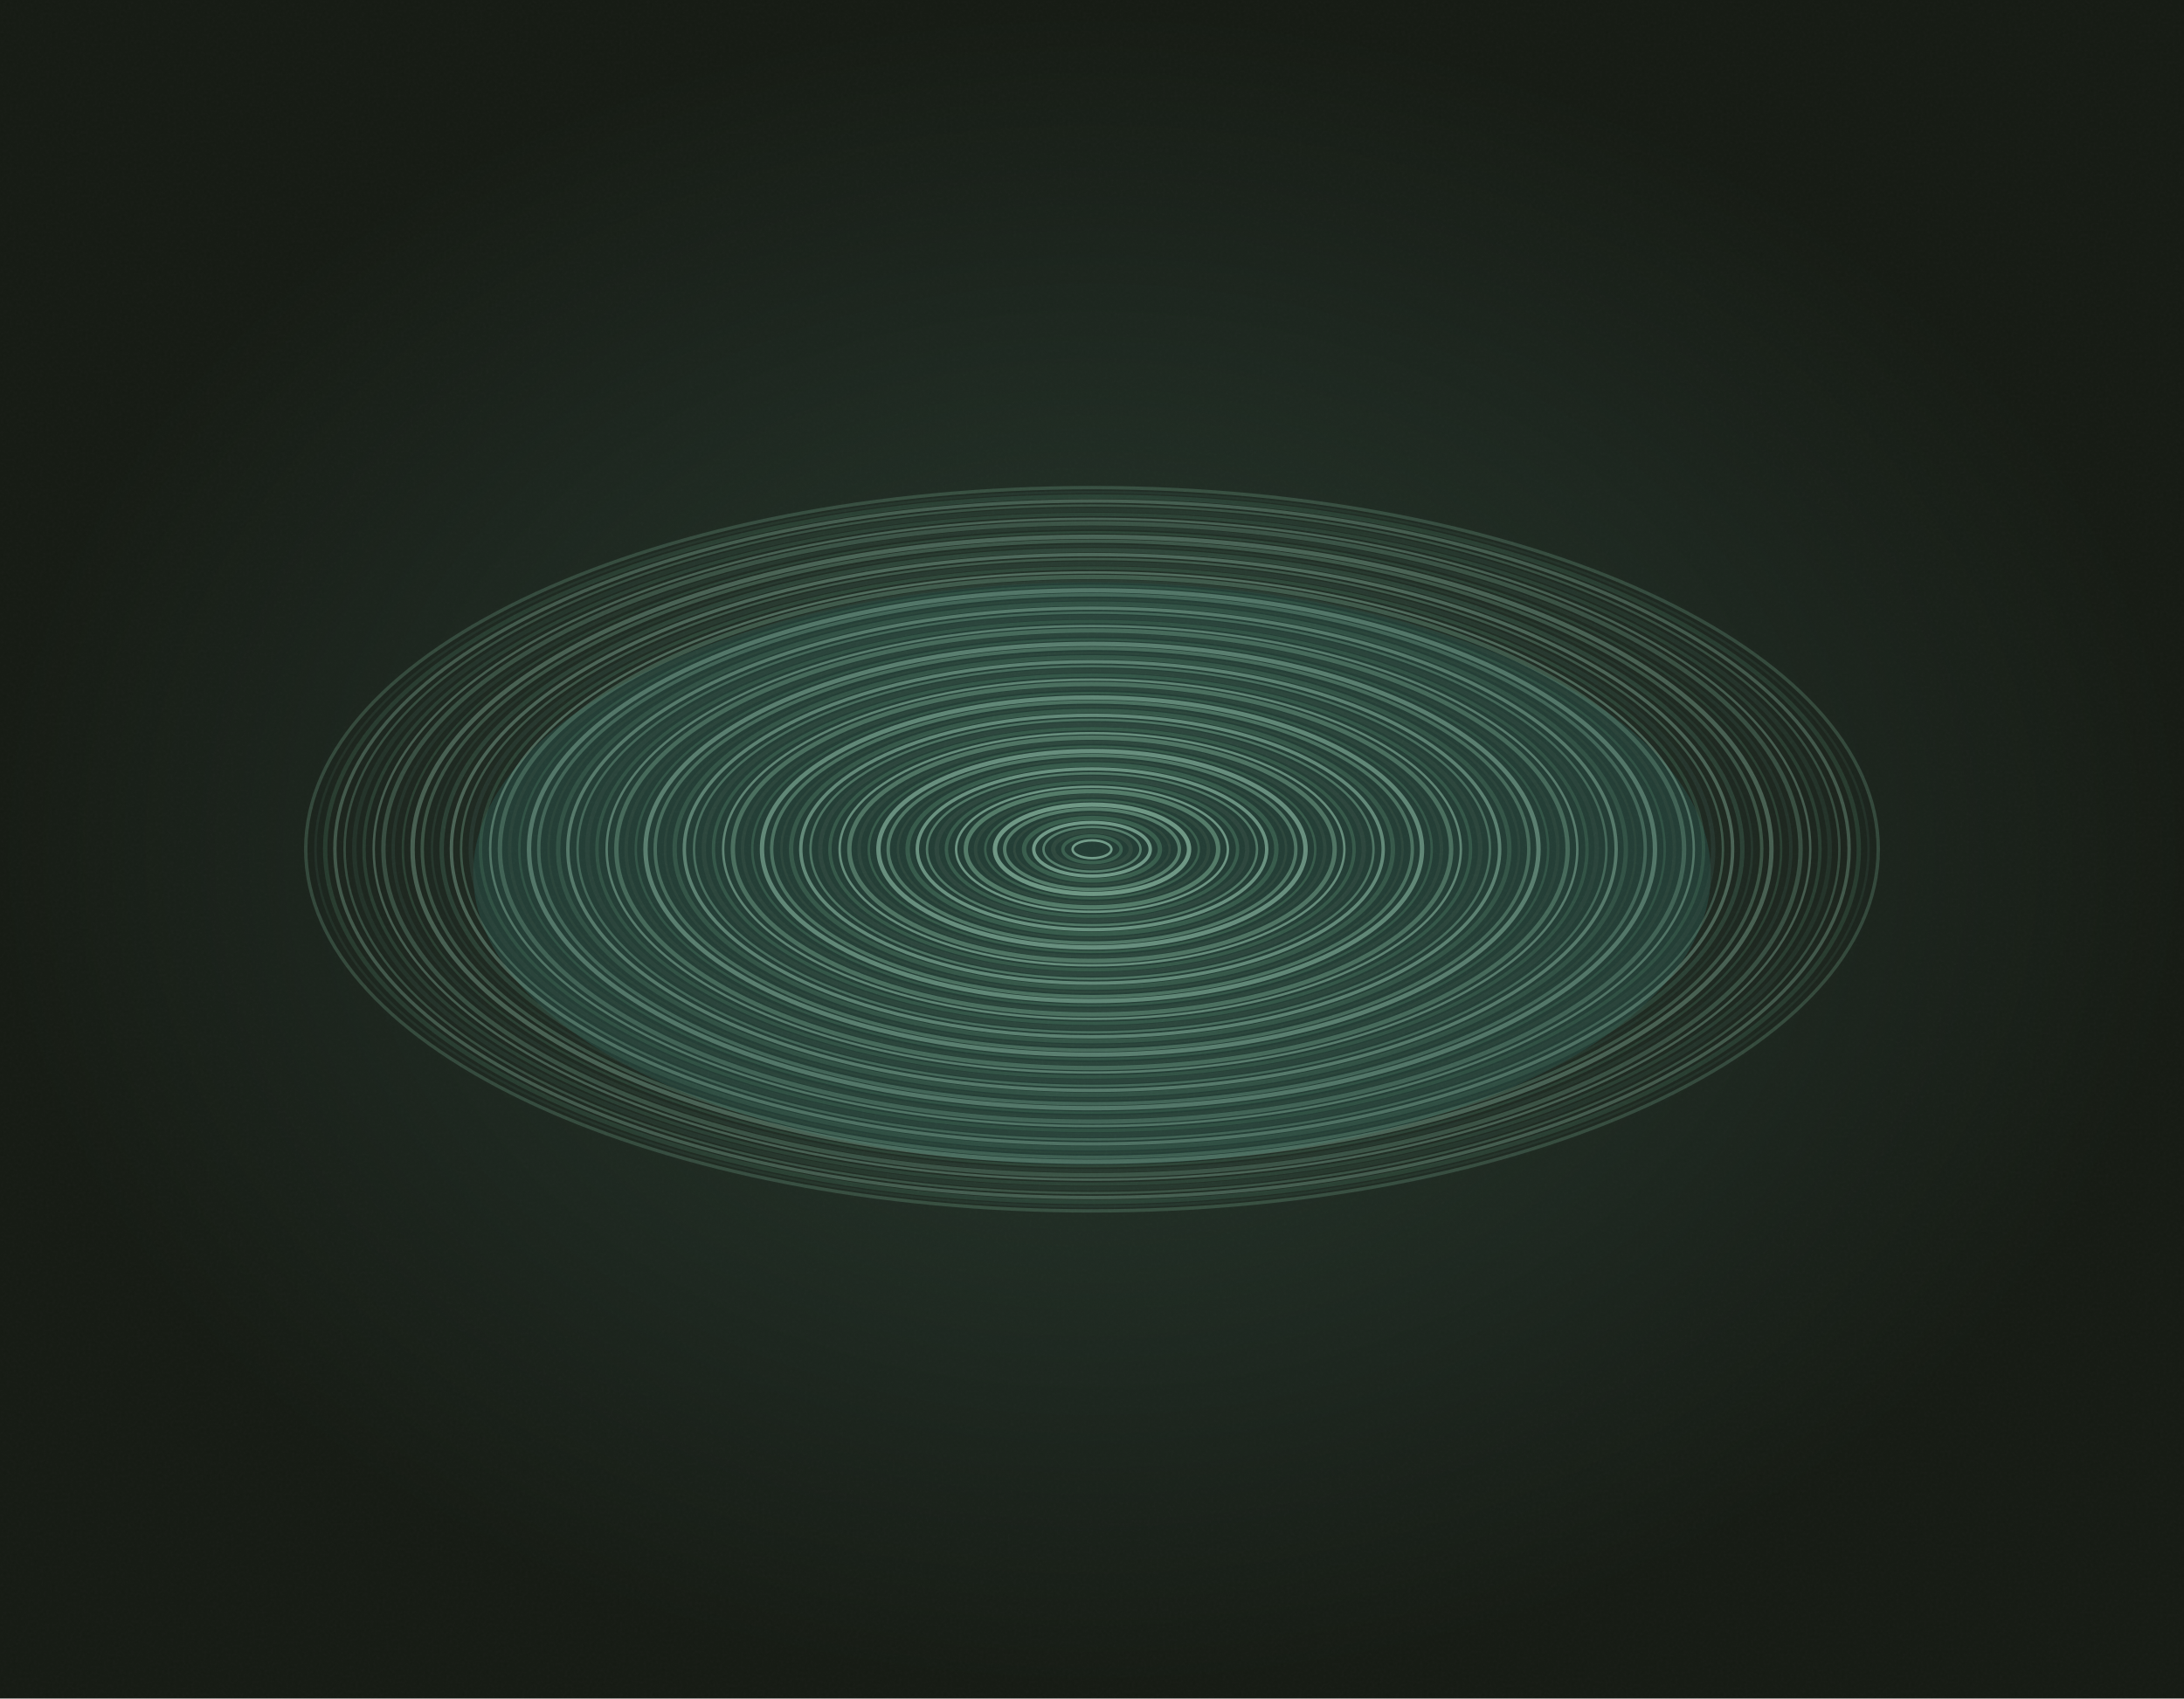
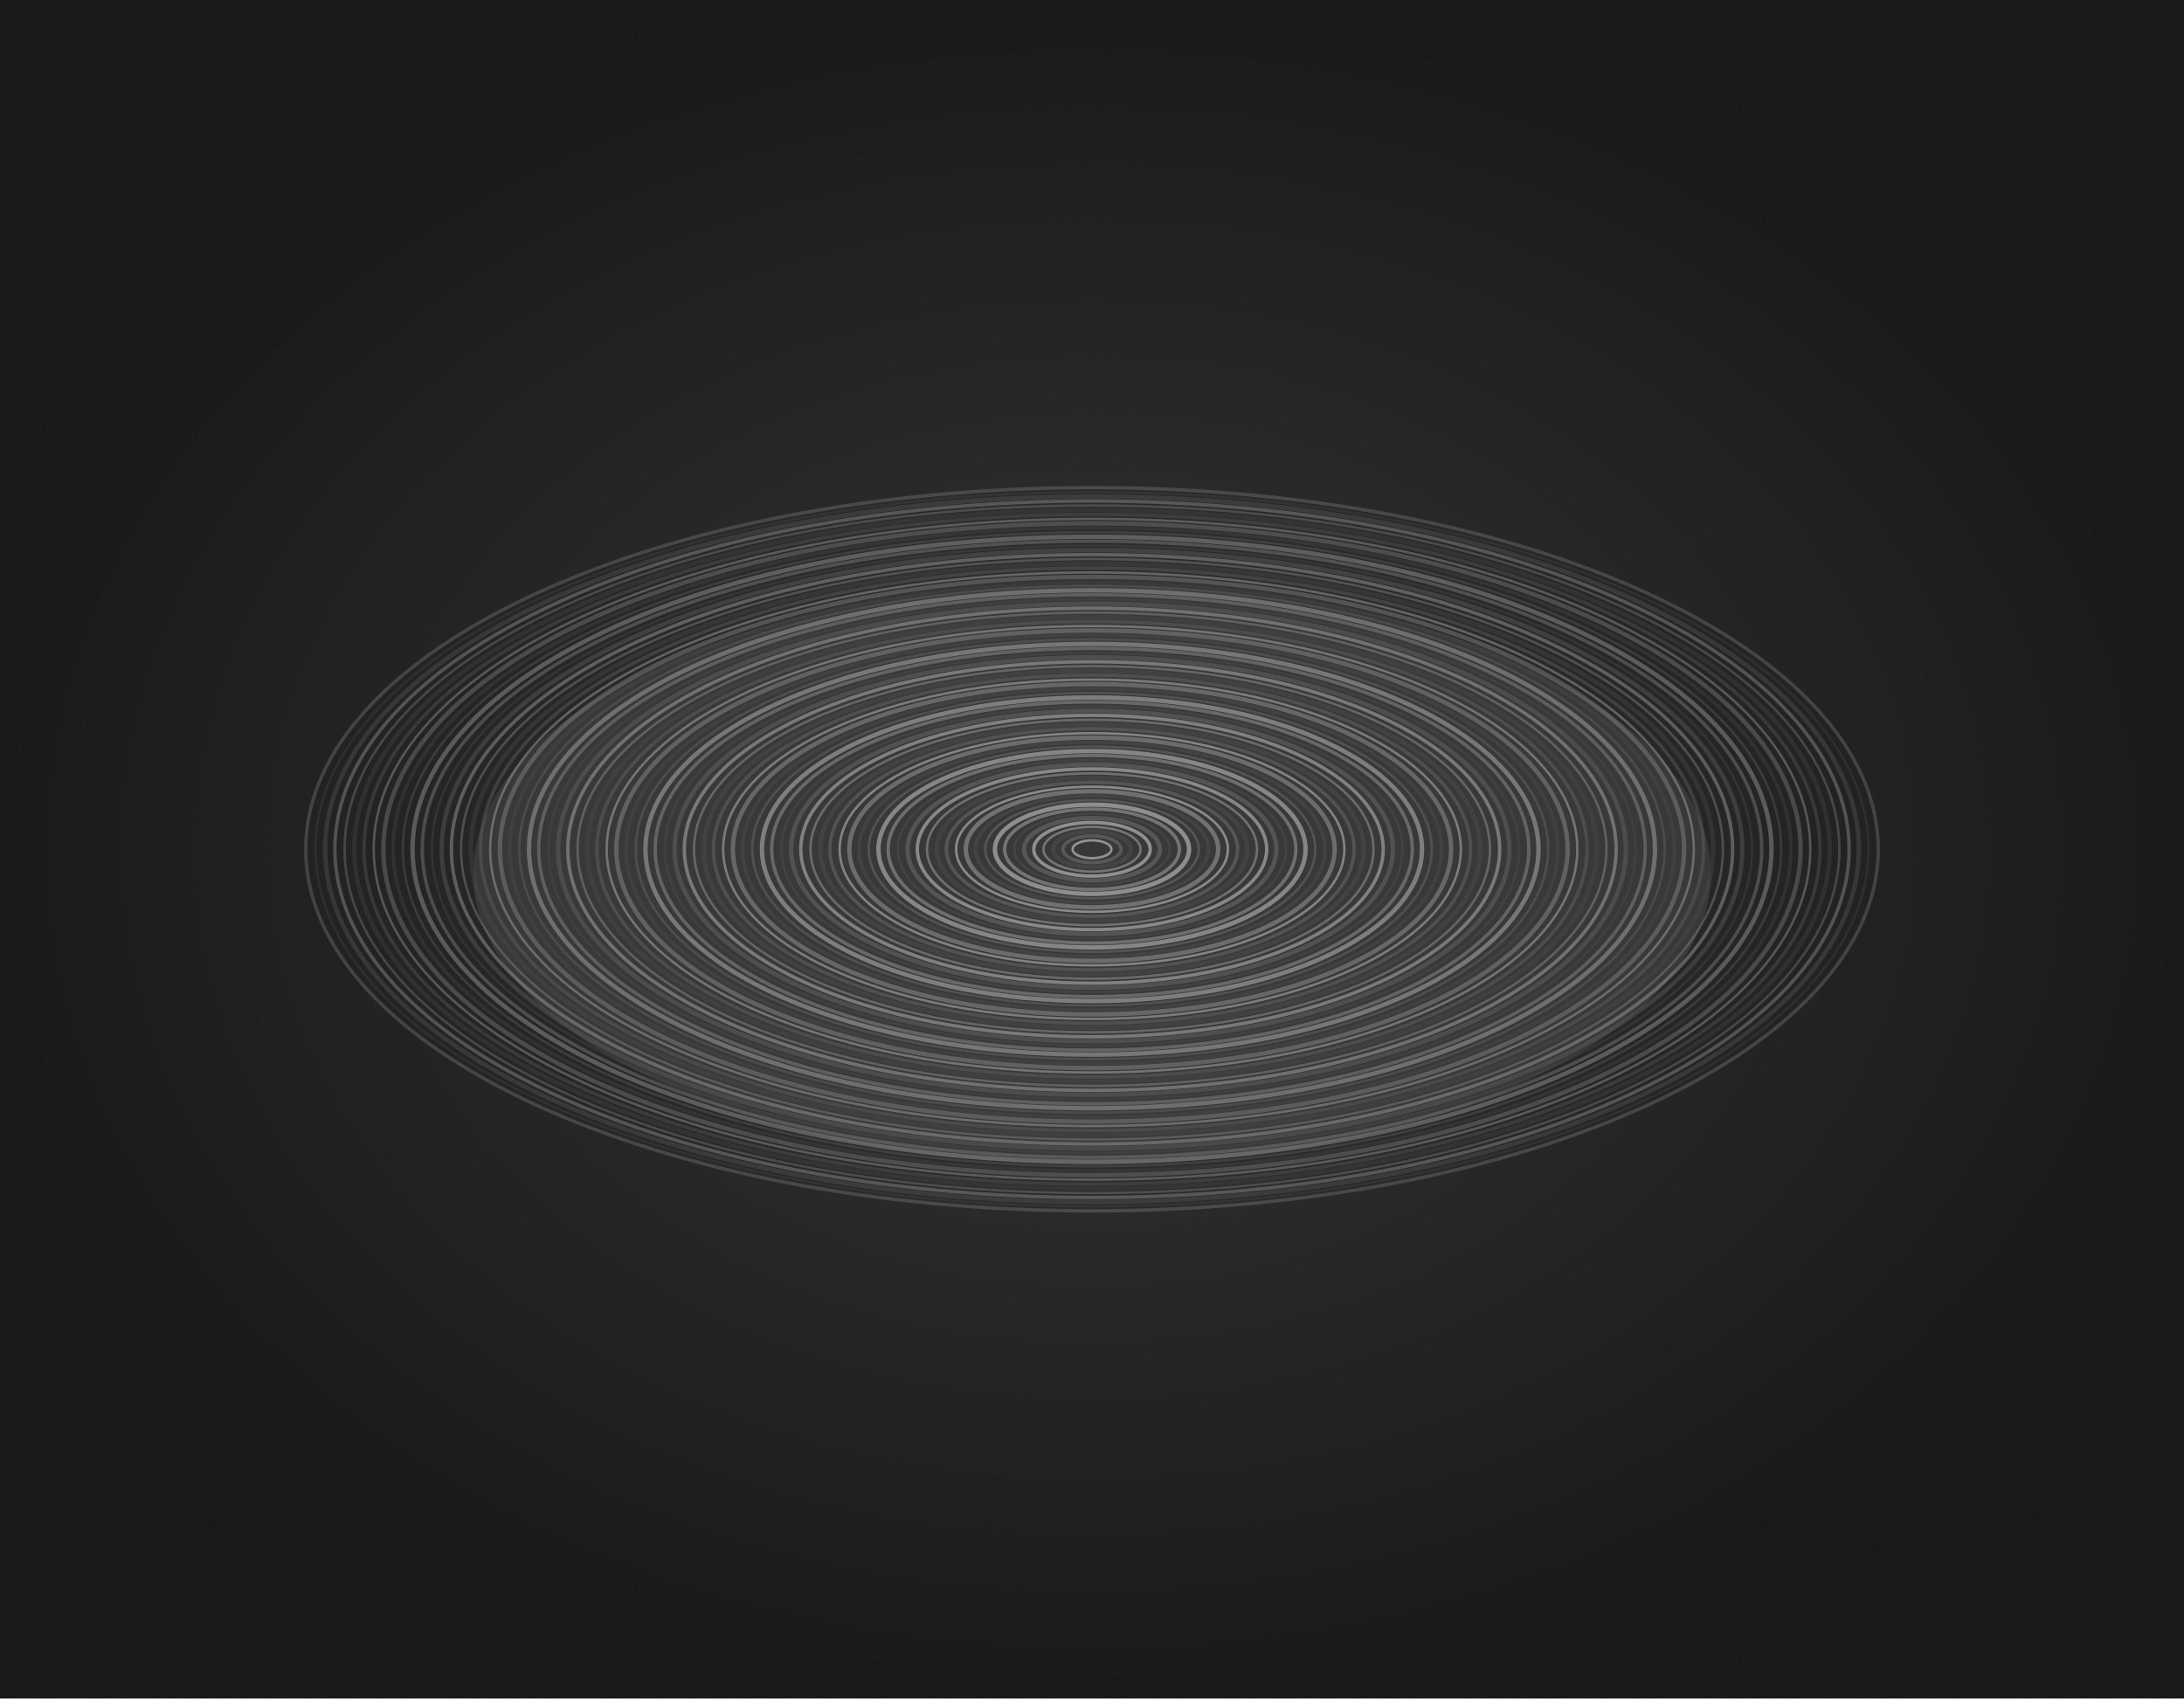
<svg xmlns="http://www.w3.org/2000/svg" viewBox="0 0 900 700">
  <defs>
    <radialGradient id="bg">
-       <stop stop-color="#273a30" />
-       <stop offset="1" stop-color="#151a13" />
+       <stop stop-color="#353535" />
+       <stop offset="1" stop-color="#171717" />
    </radialGradient>
    <filter id="grain">
      <feTurbulence type="fractalNoise" baseFrequency=".8" numOctaves="3" stitchTiles="stitch" />
      <feColorMatrix type="saturate" values="0" />
      <feComponentTransfer>
        <feFuncA type="linear" slope=".045" />
      </feComponentTransfer>
    </filter>
  </defs>
  <rect width="900" height="700" fill="url(#bg)" />
-   <ellipse cx="450" cy="360" rx="255" ry="120" fill="#233d35" />
-   <ellipse cx="450" cy="350" rx="8" ry="3.68" fill="none" stroke="#94c5ad" stroke-width="1.0" opacity="0.7" />
-   <ellipse cx="450" cy="350" rx="12" ry="5.52" fill="none" stroke="#446e59" stroke-width="1.4" opacity="0.695" />
-   <ellipse cx="450" cy="350" rx="16" ry="7.36" fill="none" stroke="#344e42" stroke-width="1.8" opacity="0.69" />
-   <ellipse cx="450" cy="350" rx="20" ry="9.2" fill="none" stroke="#6d9c84" stroke-width="1.0" opacity="0.685" />
-   <ellipse cx="450" cy="350" rx="24" ry="11.04" fill="none" stroke="#94c5ad" stroke-width="1.4" opacity="0.68" />
-   <ellipse cx="450" cy="350" rx="28" ry="12.88" fill="none" stroke="#446e59" stroke-width="1.8" opacity="0.675" />
-   <ellipse cx="450" cy="350" rx="32" ry="14.72" fill="none" stroke="#344e42" stroke-width="1.0" opacity="0.67" />
-   <ellipse cx="450" cy="350" rx="36" ry="16.56" fill="none" stroke="#6d9c84" stroke-width="1.4" opacity="0.665" />
-   <ellipse cx="450" cy="350" rx="40" ry="18.4" fill="none" stroke="#94c5ad" stroke-width="1.8" opacity="0.66" />
-   <ellipse cx="450" cy="350" rx="44" ry="20.24" fill="none" stroke="#446e59" stroke-width="1.0" opacity="0.655" />
-   <ellipse cx="450" cy="350" rx="48" ry="22.08" fill="none" stroke="#344e42" stroke-width="1.4" opacity="0.65" />
-   <ellipse cx="450" cy="350" rx="52" ry="23.92" fill="none" stroke="#6d9c84" stroke-width="1.8" opacity="0.645" />
-   <ellipse cx="450" cy="350" rx="56" ry="25.76" fill="none" stroke="#94c5ad" stroke-width="1.0" opacity="0.64" />
-   <ellipse cx="450" cy="350" rx="60" ry="27.6" fill="none" stroke="#446e59" stroke-width="1.4" opacity="0.635" />
-   <ellipse cx="450" cy="350" rx="64" ry="29.44" fill="none" stroke="#344e42" stroke-width="1.8" opacity="0.63" />
-   <ellipse cx="450" cy="350" rx="68" ry="31.28" fill="none" stroke="#6d9c84" stroke-width="1.0" opacity="0.625" />
-   <ellipse cx="450" cy="350" rx="72" ry="33.12" fill="none" stroke="#94c5ad" stroke-width="1.4" opacity="0.62" />
-   <ellipse cx="450" cy="350" rx="76" ry="34.96" fill="none" stroke="#446e59" stroke-width="1.8" opacity="0.615" />
-   <ellipse cx="450" cy="350" rx="80" ry="36.8" fill="none" stroke="#344e42" stroke-width="1.0" opacity="0.61" />
-   <ellipse cx="450" cy="350" rx="84" ry="38.64" fill="none" stroke="#6d9c84" stroke-width="1.4" opacity="0.605" />
-   <ellipse cx="450" cy="350" rx="88" ry="40.48" fill="none" stroke="#94c5ad" stroke-width="1.8" opacity="0.6" />
-   <ellipse cx="450" cy="350" rx="92" ry="42.32" fill="none" stroke="#446e59" stroke-width="1.0" opacity="0.595" />
-   <ellipse cx="450" cy="350" rx="96" ry="44.16" fill="none" stroke="#344e42" stroke-width="1.4" opacity="0.59" />
-   <ellipse cx="450" cy="350" rx="100" ry="46.0" fill="none" stroke="#6d9c84" stroke-width="1.8" opacity="0.585" />
-   <ellipse cx="450" cy="350" rx="104" ry="47.84" fill="none" stroke="#94c5ad" stroke-width="1.0" opacity="0.58" />
-   <ellipse cx="450" cy="350" rx="108" ry="49.68" fill="none" stroke="#446e59" stroke-width="1.4" opacity="0.575" />
-   <ellipse cx="450" cy="350" rx="112" ry="51.52" fill="none" stroke="#344e42" stroke-width="1.8" opacity="0.57" />
-   <ellipse cx="450" cy="350" rx="116" ry="53.36" fill="none" stroke="#6d9c84" stroke-width="1.0" opacity="0.565" />
-   <ellipse cx="450" cy="350" rx="120" ry="55.2" fill="none" stroke="#94c5ad" stroke-width="1.4" opacity="0.56" />
-   <ellipse cx="450" cy="350" rx="124" ry="57.04" fill="none" stroke="#446e59" stroke-width="1.8" opacity="0.555" />
-   <ellipse cx="450" cy="350" rx="128" ry="58.88" fill="none" stroke="#344e42" stroke-width="1.0" opacity="0.55" />
-   <ellipse cx="450" cy="350" rx="132" ry="60.72" fill="none" stroke="#6d9c84" stroke-width="1.4" opacity="0.545" />
-   <ellipse cx="450" cy="350" rx="136" ry="62.56" fill="none" stroke="#94c5ad" stroke-width="1.8" opacity="0.54" />
-   <ellipse cx="450" cy="350" rx="140" ry="64.4" fill="none" stroke="#446e59" stroke-width="1.0" opacity="0.535" />
-   <ellipse cx="450" cy="350" rx="144" ry="66.24" fill="none" stroke="#344e42" stroke-width="1.4" opacity="0.53" />
-   <ellipse cx="450" cy="350" rx="148" ry="68.08" fill="none" stroke="#6d9c84" stroke-width="1.8" opacity="0.525" />
-   <ellipse cx="450" cy="350" rx="152" ry="69.92" fill="none" stroke="#94c5ad" stroke-width="1.0" opacity="0.52" />
-   <ellipse cx="450" cy="350" rx="156" ry="71.76" fill="none" stroke="#446e59" stroke-width="1.4" opacity="0.515" />
-   <ellipse cx="450" cy="350" rx="160" ry="73.6" fill="none" stroke="#344e42" stroke-width="1.8" opacity="0.51" />
-   <ellipse cx="450" cy="350" rx="164" ry="75.44" fill="none" stroke="#6d9c84" stroke-width="1.0" opacity="0.505" />
-   <ellipse cx="450" cy="350" rx="168" ry="77.28" fill="none" stroke="#94c5ad" stroke-width="1.4" opacity="0.5" />
-   <ellipse cx="450" cy="350" rx="172" ry="79.12" fill="none" stroke="#446e59" stroke-width="1.8" opacity="0.495" />
-   <ellipse cx="450" cy="350" rx="176" ry="80.96" fill="none" stroke="#344e42" stroke-width="1.0" opacity="0.49" />
-   <ellipse cx="450" cy="350" rx="180" ry="82.8" fill="none" stroke="#6d9c84" stroke-width="1.4" opacity="0.485" />
-   <ellipse cx="450" cy="350" rx="184" ry="84.64" fill="none" stroke="#94c5ad" stroke-width="1.8" opacity="0.48" />
-   <ellipse cx="450" cy="350" rx="188" ry="86.48" fill="none" stroke="#446e59" stroke-width="1.0" opacity="0.475" />
-   <ellipse cx="450" cy="350" rx="192" ry="88.32" fill="none" stroke="#344e42" stroke-width="1.4" opacity="0.47" />
-   <ellipse cx="450" cy="350" rx="196" ry="90.16" fill="none" stroke="#6d9c84" stroke-width="1.8" opacity="0.465" />
-   <ellipse cx="450" cy="350" rx="200" ry="92.0" fill="none" stroke="#94c5ad" stroke-width="1.0" opacity="0.46" />
-   <ellipse cx="450" cy="350" rx="204" ry="93.84" fill="none" stroke="#446e59" stroke-width="1.4" opacity="0.455" />
-   <ellipse cx="450" cy="350" rx="208" ry="95.68" fill="none" stroke="#344e42" stroke-width="1.8" opacity="0.45" />
-   <ellipse cx="450" cy="350" rx="212" ry="97.52" fill="none" stroke="#6d9c84" stroke-width="1.0" opacity="0.445" />
-   <ellipse cx="450" cy="350" rx="216" ry="99.36" fill="none" stroke="#94c5ad" stroke-width="1.4" opacity="0.44" />
-   <ellipse cx="450" cy="350" rx="220" ry="101.2" fill="none" stroke="#446e59" stroke-width="1.8" opacity="0.435" />
-   <ellipse cx="450" cy="350" rx="224" ry="103.04" fill="none" stroke="#344e42" stroke-width="1.0" opacity="0.43" />
-   <ellipse cx="450" cy="350" rx="228" ry="104.88" fill="none" stroke="#6d9c84" stroke-width="1.4" opacity="0.425" />
-   <ellipse cx="450" cy="350" rx="232" ry="106.72" fill="none" stroke="#94c5ad" stroke-width="1.8" opacity="0.42" />
-   <ellipse cx="450" cy="350" rx="236" ry="108.56" fill="none" stroke="#446e59" stroke-width="1.0" opacity="0.415" />
-   <ellipse cx="450" cy="350" rx="240" ry="110.4" fill="none" stroke="#344e42" stroke-width="1.4" opacity="0.41" />
-   <ellipse cx="450" cy="350" rx="244" ry="112.24" fill="none" stroke="#6d9c84" stroke-width="1.8" opacity="0.405" />
-   <ellipse cx="450" cy="350" rx="248" ry="114.08" fill="none" stroke="#94c5ad" stroke-width="1.0" opacity="0.4" />
-   <ellipse cx="450" cy="350" rx="252" ry="115.92" fill="none" stroke="#446e59" stroke-width="1.4" opacity="0.395" />
-   <ellipse cx="450" cy="350" rx="256" ry="117.76" fill="none" stroke="#344e42" stroke-width="1.8" opacity="0.39" />
-   <ellipse cx="450" cy="350" rx="260" ry="119.6" fill="none" stroke="#6d9c84" stroke-width="1.0" opacity="0.385" />
-   <ellipse cx="450" cy="350" rx="264" ry="121.44" fill="none" stroke="#94c5ad" stroke-width="1.4" opacity="0.38" />
-   <ellipse cx="450" cy="350" rx="268" ry="123.28" fill="none" stroke="#446e59" stroke-width="1.8" opacity="0.375" />
-   <ellipse cx="450" cy="350" rx="272" ry="125.12" fill="none" stroke="#344e42" stroke-width="1.0" opacity="0.37" />
-   <ellipse cx="450" cy="350" rx="276" ry="126.96" fill="none" stroke="#6d9c84" stroke-width="1.4" opacity="0.365" />
-   <ellipse cx="450" cy="350" rx="280" ry="128.8" fill="none" stroke="#94c5ad" stroke-width="1.8" opacity="0.36" />
-   <ellipse cx="450" cy="350" rx="284" ry="130.64" fill="none" stroke="#446e59" stroke-width="1.0" opacity="0.355" />
-   <ellipse cx="450" cy="350" rx="288" ry="132.48" fill="none" stroke="#344e42" stroke-width="1.4" opacity="0.35" />
-   <ellipse cx="450" cy="350" rx="292" ry="134.32" fill="none" stroke="#6d9c84" stroke-width="1.8" opacity="0.345" />
-   <ellipse cx="450" cy="350" rx="296" ry="136.16" fill="none" stroke="#94c5ad" stroke-width="1.0" opacity="0.34" />
-   <ellipse cx="450" cy="350" rx="300" ry="138.0" fill="none" stroke="#446e59" stroke-width="1.4" opacity="0.335" />
-   <ellipse cx="450" cy="350" rx="304" ry="139.84" fill="none" stroke="#344e42" stroke-width="1.8" opacity="0.33" />
-   <ellipse cx="450" cy="350" rx="308" ry="141.68" fill="none" stroke="#6d9c84" stroke-width="1.0" opacity="0.325" />
-   <ellipse cx="450" cy="350" rx="312" ry="143.52" fill="none" stroke="#94c5ad" stroke-width="1.4" opacity="0.32" />
-   <ellipse cx="450" cy="350" rx="316" ry="145.36" fill="none" stroke="#446e59" stroke-width="1.8" opacity="0.315" />
-   <ellipse cx="450" cy="350" rx="320" ry="147.2" fill="none" stroke="#344e42" stroke-width="1.0" opacity="0.31" />
-   <ellipse cx="450" cy="350" rx="324" ry="149.04" fill="none" stroke="#6d9c84" stroke-width="1.4" opacity="0.305" />
+   <ellipse cx="450" cy="360" rx="255" ry="120" fill="#373737" />
+   <ellipse cx="450" cy="350" rx="8" ry="3.68" fill="none" stroke="#b9b9b9" stroke-width="1.0" opacity="0.7" />
+   <ellipse cx="450" cy="350" rx="12" ry="5.52" fill="none" stroke="#646464" stroke-width="1.4" opacity="0.695" />
+   <ellipse cx="450" cy="350" rx="16" ry="7.36" fill="none" stroke="#484848" stroke-width="1.8" opacity="0.69" />
+   <ellipse cx="450" cy="350" rx="20" ry="9.2" fill="none" stroke="#909090" stroke-width="1.0" opacity="0.685" />
+   <ellipse cx="450" cy="350" rx="24" ry="11.04" fill="none" stroke="#b9b9b9" stroke-width="1.4" opacity="0.68" />
+   <ellipse cx="450" cy="350" rx="28" ry="12.88" fill="none" stroke="#646464" stroke-width="1.8" opacity="0.675" />
+   <ellipse cx="450" cy="350" rx="32" ry="14.72" fill="none" stroke="#484848" stroke-width="1.0" opacity="0.67" />
+   <ellipse cx="450" cy="350" rx="36" ry="16.56" fill="none" stroke="#909090" stroke-width="1.4" opacity="0.665" />
+   <ellipse cx="450" cy="350" rx="40" ry="18.4" fill="none" stroke="#b9b9b9" stroke-width="1.8" opacity="0.66" />
+   <ellipse cx="450" cy="350" rx="44" ry="20.24" fill="none" stroke="#646464" stroke-width="1.0" opacity="0.655" />
+   <ellipse cx="450" cy="350" rx="48" ry="22.08" fill="none" stroke="#484848" stroke-width="1.4" opacity="0.65" />
+   <ellipse cx="450" cy="350" rx="52" ry="23.92" fill="none" stroke="#909090" stroke-width="1.8" opacity="0.645" />
+   <ellipse cx="450" cy="350" rx="56" ry="25.76" fill="none" stroke="#b9b9b9" stroke-width="1.0" opacity="0.64" />
+   <ellipse cx="450" cy="350" rx="60" ry="27.6" fill="none" stroke="#646464" stroke-width="1.4" opacity="0.635" />
+   <ellipse cx="450" cy="350" rx="64" ry="29.44" fill="none" stroke="#484848" stroke-width="1.8" opacity="0.63" />
+   <ellipse cx="450" cy="350" rx="68" ry="31.28" fill="none" stroke="#909090" stroke-width="1.0" opacity="0.625" />
+   <ellipse cx="450" cy="350" rx="72" ry="33.12" fill="none" stroke="#b9b9b9" stroke-width="1.4" opacity="0.62" />
+   <ellipse cx="450" cy="350" rx="76" ry="34.96" fill="none" stroke="#646464" stroke-width="1.8" opacity="0.615" />
+   <ellipse cx="450" cy="350" rx="80" ry="36.8" fill="none" stroke="#484848" stroke-width="1.0" opacity="0.61" />
+   <ellipse cx="450" cy="350" rx="84" ry="38.64" fill="none" stroke="#909090" stroke-width="1.4" opacity="0.605" />
+   <ellipse cx="450" cy="350" rx="88" ry="40.48" fill="none" stroke="#b9b9b9" stroke-width="1.8" opacity="0.6" />
+   <ellipse cx="450" cy="350" rx="92" ry="42.32" fill="none" stroke="#646464" stroke-width="1.0" opacity="0.595" />
+   <ellipse cx="450" cy="350" rx="96" ry="44.16" fill="none" stroke="#484848" stroke-width="1.4" opacity="0.59" />
+   <ellipse cx="450" cy="350" rx="100" ry="46.0" fill="none" stroke="#909090" stroke-width="1.8" opacity="0.585" />
+   <ellipse cx="450" cy="350" rx="104" ry="47.84" fill="none" stroke="#b9b9b9" stroke-width="1.0" opacity="0.58" />
+   <ellipse cx="450" cy="350" rx="108" ry="49.68" fill="none" stroke="#646464" stroke-width="1.4" opacity="0.575" />
+   <ellipse cx="450" cy="350" rx="112" ry="51.52" fill="none" stroke="#484848" stroke-width="1.8" opacity="0.57" />
+   <ellipse cx="450" cy="350" rx="116" ry="53.36" fill="none" stroke="#909090" stroke-width="1.0" opacity="0.565" />
+   <ellipse cx="450" cy="350" rx="120" ry="55.2" fill="none" stroke="#b9b9b9" stroke-width="1.4" opacity="0.56" />
+   <ellipse cx="450" cy="350" rx="124" ry="57.04" fill="none" stroke="#646464" stroke-width="1.8" opacity="0.555" />
+   <ellipse cx="450" cy="350" rx="128" ry="58.88" fill="none" stroke="#484848" stroke-width="1.0" opacity="0.55" />
+   <ellipse cx="450" cy="350" rx="132" ry="60.72" fill="none" stroke="#909090" stroke-width="1.4" opacity="0.545" />
+   <ellipse cx="450" cy="350" rx="136" ry="62.56" fill="none" stroke="#b9b9b9" stroke-width="1.8" opacity="0.54" />
+   <ellipse cx="450" cy="350" rx="140" ry="64.4" fill="none" stroke="#646464" stroke-width="1.0" opacity="0.535" />
+   <ellipse cx="450" cy="350" rx="144" ry="66.24" fill="none" stroke="#484848" stroke-width="1.4" opacity="0.53" />
+   <ellipse cx="450" cy="350" rx="148" ry="68.08" fill="none" stroke="#909090" stroke-width="1.8" opacity="0.525" />
+   <ellipse cx="450" cy="350" rx="152" ry="69.92" fill="none" stroke="#b9b9b9" stroke-width="1.0" opacity="0.52" />
+   <ellipse cx="450" cy="350" rx="156" ry="71.76" fill="none" stroke="#646464" stroke-width="1.4" opacity="0.515" />
+   <ellipse cx="450" cy="350" rx="160" ry="73.6" fill="none" stroke="#484848" stroke-width="1.8" opacity="0.51" />
+   <ellipse cx="450" cy="350" rx="164" ry="75.44" fill="none" stroke="#909090" stroke-width="1.0" opacity="0.505" />
+   <ellipse cx="450" cy="350" rx="168" ry="77.28" fill="none" stroke="#b9b9b9" stroke-width="1.4" opacity="0.5" />
+   <ellipse cx="450" cy="350" rx="172" ry="79.12" fill="none" stroke="#646464" stroke-width="1.8" opacity="0.495" />
+   <ellipse cx="450" cy="350" rx="176" ry="80.96" fill="none" stroke="#484848" stroke-width="1.0" opacity="0.49" />
+   <ellipse cx="450" cy="350" rx="180" ry="82.8" fill="none" stroke="#909090" stroke-width="1.4" opacity="0.485" />
+   <ellipse cx="450" cy="350" rx="184" ry="84.64" fill="none" stroke="#b9b9b9" stroke-width="1.8" opacity="0.48" />
+   <ellipse cx="450" cy="350" rx="188" ry="86.48" fill="none" stroke="#646464" stroke-width="1.0" opacity="0.475" />
+   <ellipse cx="450" cy="350" rx="192" ry="88.32" fill="none" stroke="#484848" stroke-width="1.4" opacity="0.47" />
+   <ellipse cx="450" cy="350" rx="196" ry="90.16" fill="none" stroke="#909090" stroke-width="1.8" opacity="0.465" />
+   <ellipse cx="450" cy="350" rx="200" ry="92.0" fill="none" stroke="#b9b9b9" stroke-width="1.0" opacity="0.46" />
+   <ellipse cx="450" cy="350" rx="204" ry="93.84" fill="none" stroke="#646464" stroke-width="1.4" opacity="0.455" />
+   <ellipse cx="450" cy="350" rx="208" ry="95.68" fill="none" stroke="#484848" stroke-width="1.8" opacity="0.45" />
+   <ellipse cx="450" cy="350" rx="212" ry="97.52" fill="none" stroke="#909090" stroke-width="1.0" opacity="0.445" />
+   <ellipse cx="450" cy="350" rx="216" ry="99.36" fill="none" stroke="#b9b9b9" stroke-width="1.4" opacity="0.44" />
+   <ellipse cx="450" cy="350" rx="220" ry="101.2" fill="none" stroke="#646464" stroke-width="1.8" opacity="0.435" />
+   <ellipse cx="450" cy="350" rx="224" ry="103.04" fill="none" stroke="#484848" stroke-width="1.0" opacity="0.43" />
+   <ellipse cx="450" cy="350" rx="228" ry="104.88" fill="none" stroke="#909090" stroke-width="1.4" opacity="0.425" />
+   <ellipse cx="450" cy="350" rx="232" ry="106.72" fill="none" stroke="#b9b9b9" stroke-width="1.8" opacity="0.42" />
+   <ellipse cx="450" cy="350" rx="236" ry="108.56" fill="none" stroke="#646464" stroke-width="1.0" opacity="0.415" />
+   <ellipse cx="450" cy="350" rx="240" ry="110.4" fill="none" stroke="#484848" stroke-width="1.4" opacity="0.41" />
+   <ellipse cx="450" cy="350" rx="244" ry="112.24" fill="none" stroke="#909090" stroke-width="1.8" opacity="0.405" />
+   <ellipse cx="450" cy="350" rx="248" ry="114.08" fill="none" stroke="#b9b9b9" stroke-width="1.0" opacity="0.4" />
+   <ellipse cx="450" cy="350" rx="252" ry="115.92" fill="none" stroke="#646464" stroke-width="1.4" opacity="0.395" />
+   <ellipse cx="450" cy="350" rx="256" ry="117.76" fill="none" stroke="#484848" stroke-width="1.8" opacity="0.39" />
+   <ellipse cx="450" cy="350" rx="260" ry="119.6" fill="none" stroke="#909090" stroke-width="1.0" opacity="0.385" />
+   <ellipse cx="450" cy="350" rx="264" ry="121.44" fill="none" stroke="#b9b9b9" stroke-width="1.4" opacity="0.38" />
+   <ellipse cx="450" cy="350" rx="268" ry="123.28" fill="none" stroke="#646464" stroke-width="1.8" opacity="0.375" />
+   <ellipse cx="450" cy="350" rx="272" ry="125.12" fill="none" stroke="#484848" stroke-width="1.0" opacity="0.37" />
+   <ellipse cx="450" cy="350" rx="276" ry="126.96" fill="none" stroke="#909090" stroke-width="1.4" opacity="0.365" />
+   <ellipse cx="450" cy="350" rx="280" ry="128.8" fill="none" stroke="#b9b9b9" stroke-width="1.8" opacity="0.36" />
+   <ellipse cx="450" cy="350" rx="284" ry="130.64" fill="none" stroke="#646464" stroke-width="1.0" opacity="0.355" />
+   <ellipse cx="450" cy="350" rx="288" ry="132.48" fill="none" stroke="#484848" stroke-width="1.4" opacity="0.35" />
+   <ellipse cx="450" cy="350" rx="292" ry="134.32" fill="none" stroke="#909090" stroke-width="1.8" opacity="0.345" />
+   <ellipse cx="450" cy="350" rx="296" ry="136.16" fill="none" stroke="#b9b9b9" stroke-width="1.0" opacity="0.34" />
+   <ellipse cx="450" cy="350" rx="300" ry="138.0" fill="none" stroke="#646464" stroke-width="1.4" opacity="0.335" />
+   <ellipse cx="450" cy="350" rx="304" ry="139.84" fill="none" stroke="#484848" stroke-width="1.8" opacity="0.33" />
+   <ellipse cx="450" cy="350" rx="308" ry="141.68" fill="none" stroke="#909090" stroke-width="1.0" opacity="0.325" />
+   <ellipse cx="450" cy="350" rx="312" ry="143.52" fill="none" stroke="#b9b9b9" stroke-width="1.4" opacity="0.32" />
+   <ellipse cx="450" cy="350" rx="316" ry="145.36" fill="none" stroke="#646464" stroke-width="1.8" opacity="0.315" />
+   <ellipse cx="450" cy="350" rx="320" ry="147.2" fill="none" stroke="#484848" stroke-width="1.0" opacity="0.31" />
+   <ellipse cx="450" cy="350" rx="324" ry="149.04" fill="none" stroke="#909090" stroke-width="1.4" opacity="0.305" />
  <rect width="900" height="700" filter="url(#grain)" opacity=".6" />
</svg>
